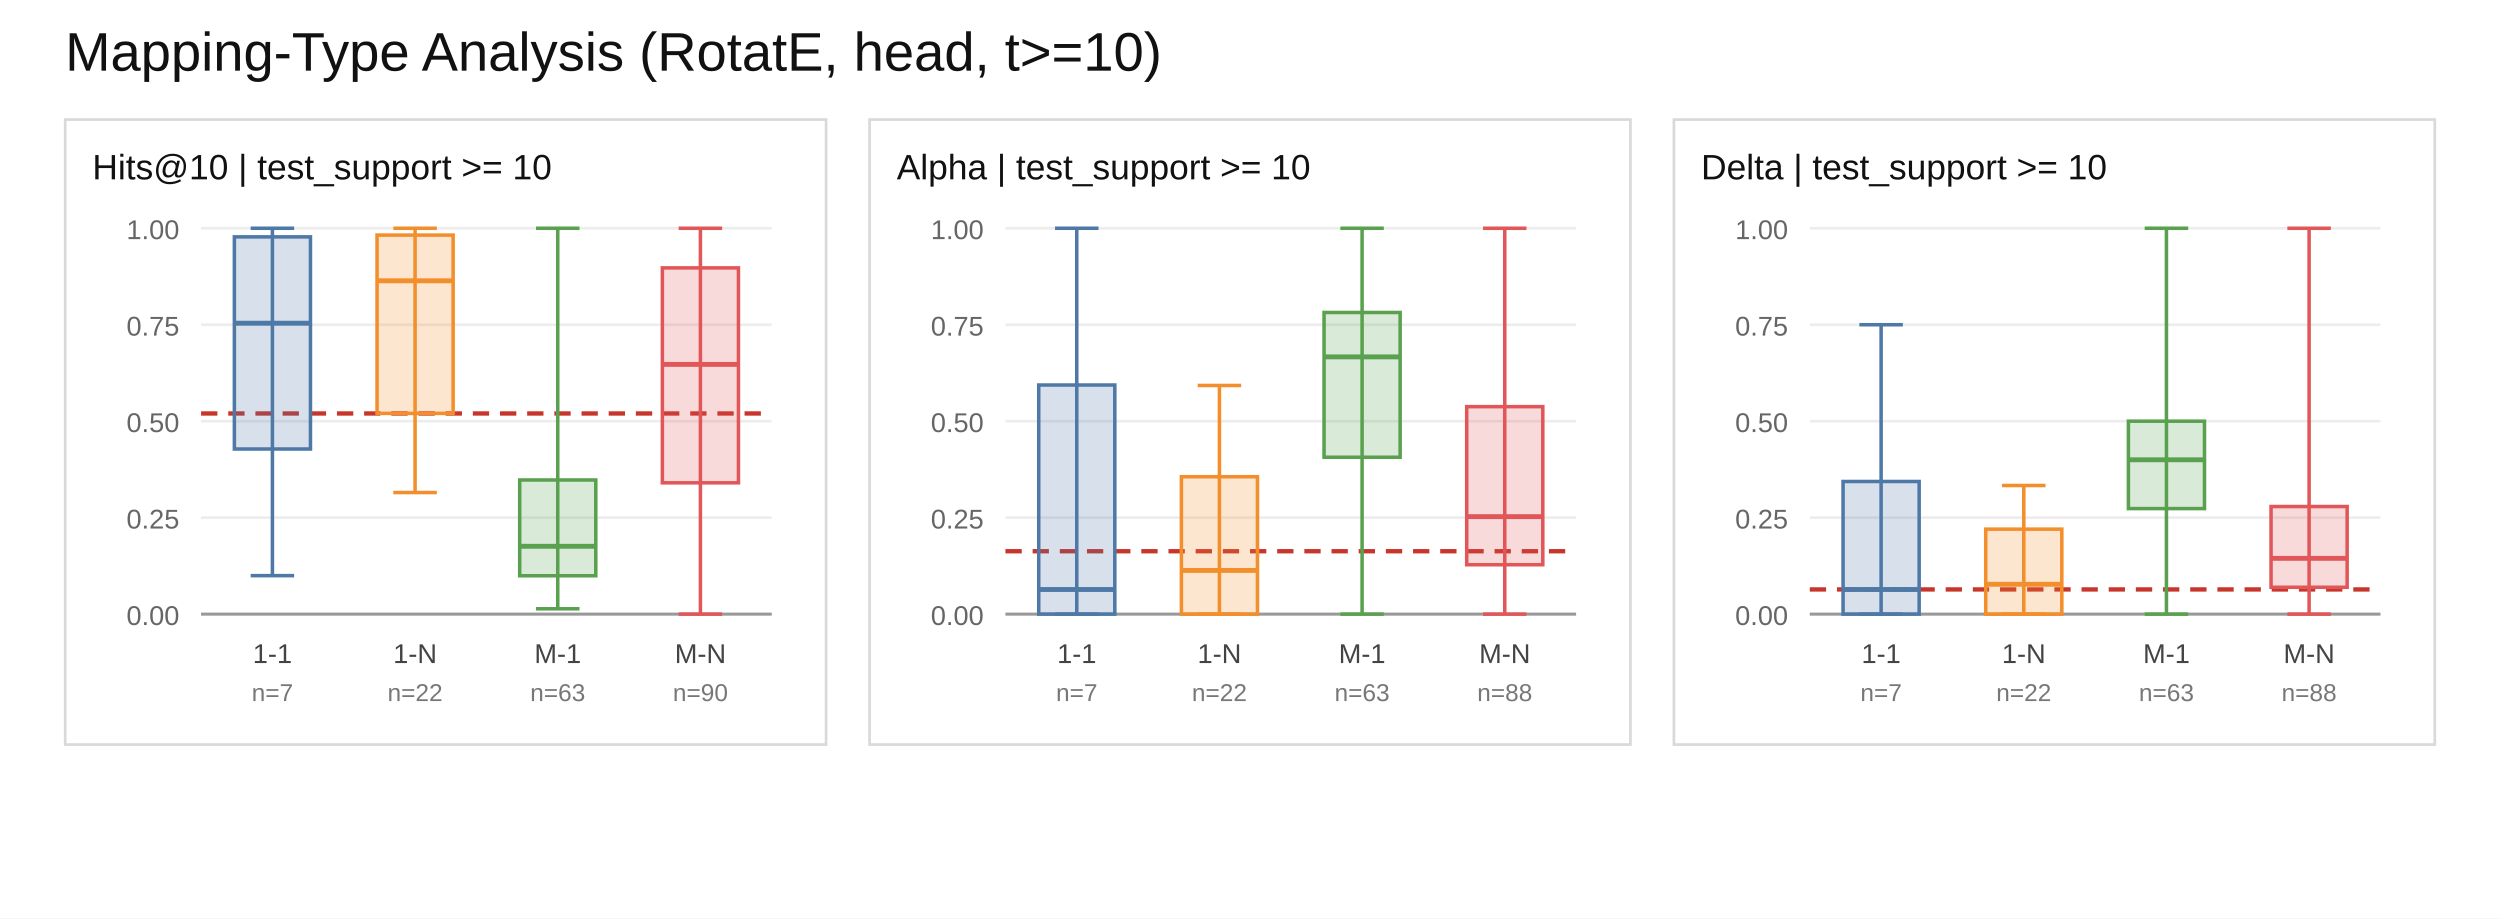
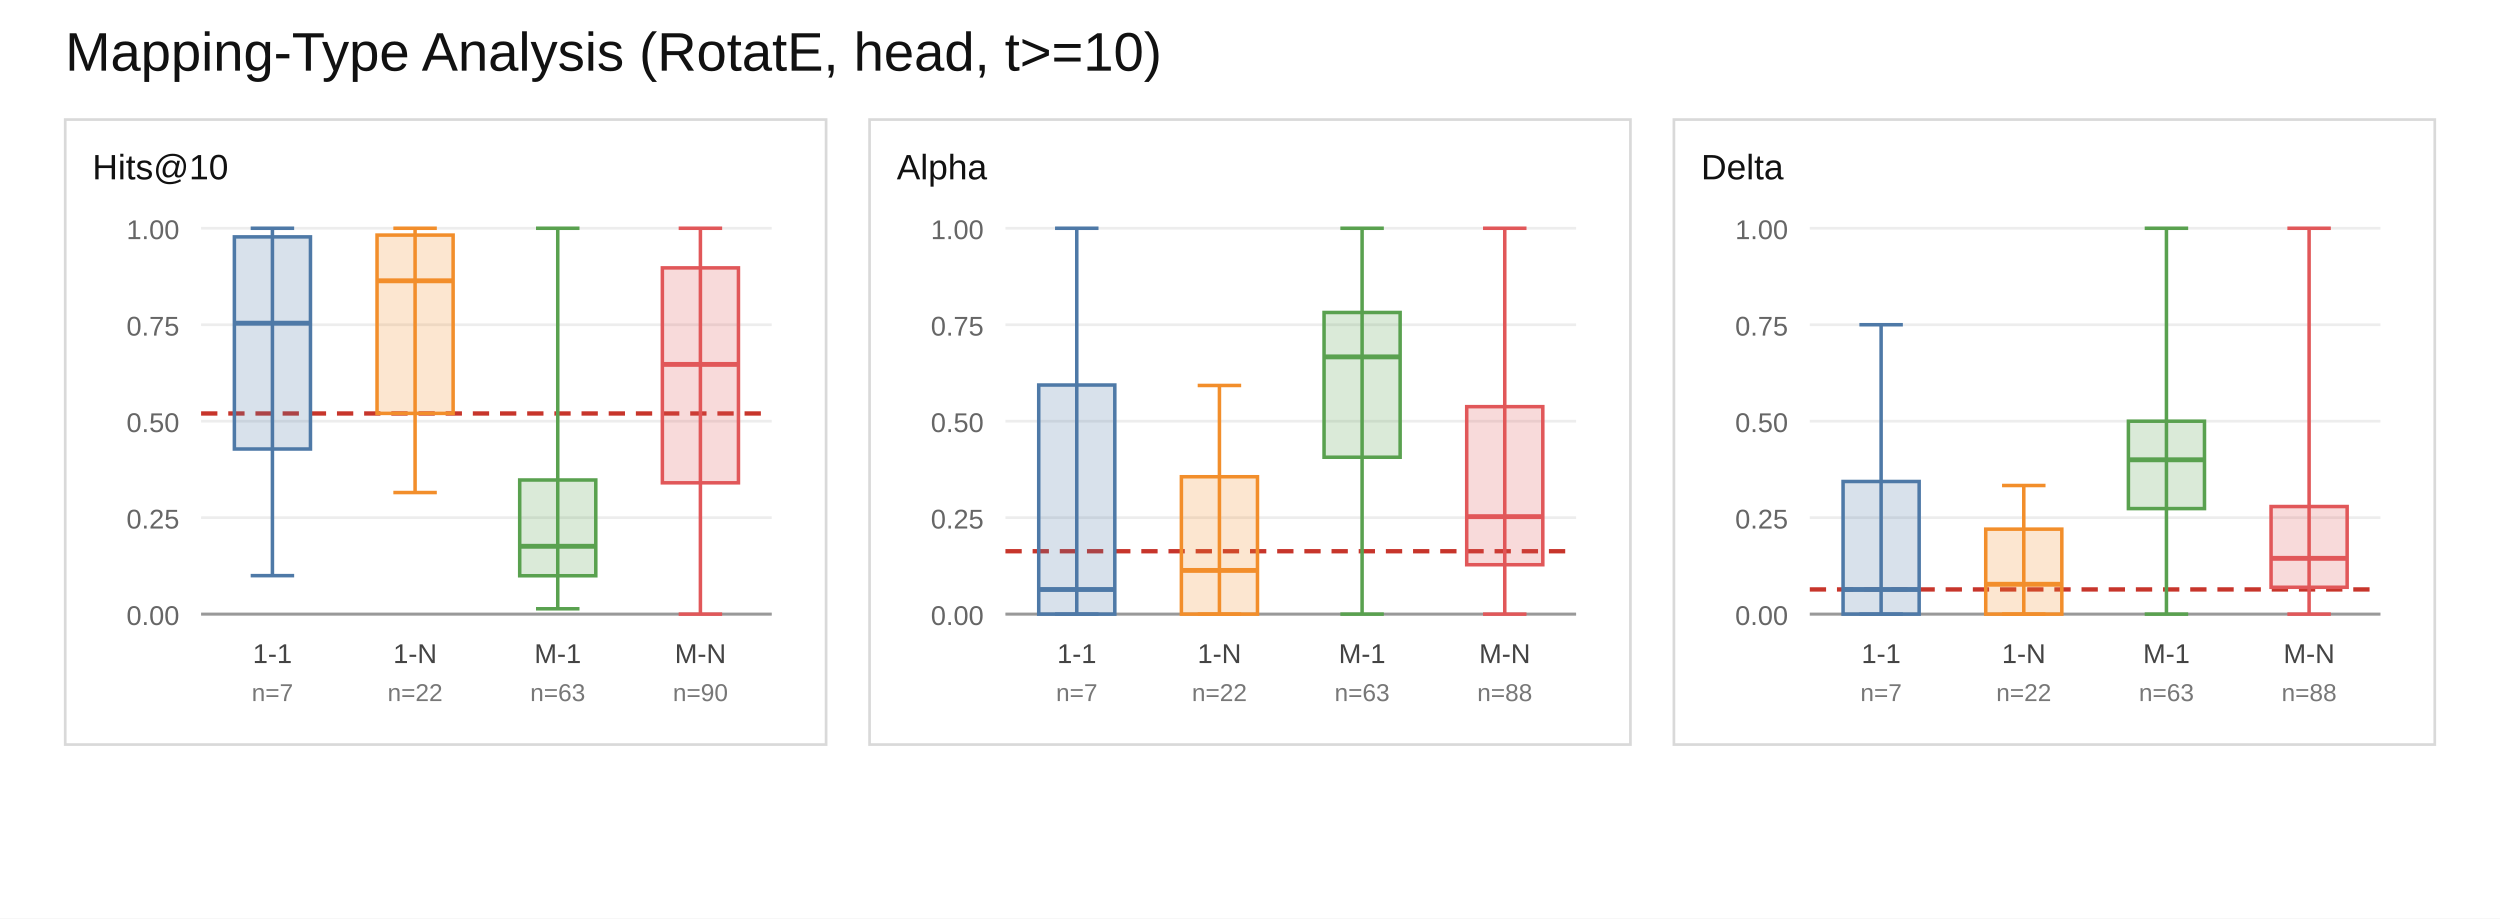
<svg xmlns="http://www.w3.org/2000/svg" width="920" height="338" viewBox="0 0 920 338">
  <rect width="100%" height="100%" fill="white" />
  <text x="24" y="26" font-size="20" font-family="Arial" fill="#111111">Mapping-Type Analysis (RotatE, head, t&gt;=10)</text>
  <rect x="24" y="44" width="280" height="230" fill="white" stroke="#d9d9d9" stroke-width="1" />
-   <text x="34" y="66" font-size="13" font-family="Arial" fill="#111111">Hits@10 | test_support &gt;= 10</text>
+   <text x="34" y="66" font-size="13" font-family="Arial" fill="#111111">Hits@10</text>
  <line x1="74" y1="226.0" x2="284" y2="226.0" stroke="#ededed" stroke-width="1" />
  <text x="66" y="230.0" text-anchor="end" font-size="10" font-family="Arial" fill="#666666">0.00</text>
  <line x1="74" y1="190.5" x2="284" y2="190.5" stroke="#ededed" stroke-width="1" />
  <text x="66" y="194.5" text-anchor="end" font-size="10" font-family="Arial" fill="#666666">0.25</text>
  <line x1="74" y1="155.0" x2="284" y2="155.0" stroke="#ededed" stroke-width="1" />
  <text x="66" y="159.0" text-anchor="end" font-size="10" font-family="Arial" fill="#666666">0.50</text>
  <line x1="74" y1="119.5" x2="284" y2="119.5" stroke="#ededed" stroke-width="1" />
  <text x="66" y="123.5" text-anchor="end" font-size="10" font-family="Arial" fill="#666666">0.75</text>
  <line x1="74" y1="84.0" x2="284" y2="84.0" stroke="#ededed" stroke-width="1" />
  <text x="66" y="88.0" text-anchor="end" font-size="10" font-family="Arial" fill="#666666">1.00</text>
  <line x1="74" y1="152.16" x2="284" y2="152.16" stroke="#c7352b" stroke-width="1.6" stroke-dasharray="6 4" />
  <line x1="74" y1="226" x2="284" y2="226" stroke="#999999" stroke-width="1.1" />
  <text x="100.25" y="244" text-anchor="middle" font-size="10" font-family="Arial" fill="#444444">1-1</text>
  <line x1="100.25" y1="211.838" x2="100.25" y2="84.0" stroke="#4e79a7" stroke-width="1.3" />
  <line x1="92.25" y1="211.838" x2="108.25" y2="211.838" stroke="#4e79a7" stroke-width="1.3" />
  <line x1="92.25" y1="84.0" x2="108.25" y2="84.0" stroke="#4e79a7" stroke-width="1.3" />
  <rect x="86.25" y="87.17" width="28" height="78.065" fill="#4e79a7" fill-opacity="0.22" stroke="#4e79a7" stroke-width="1.3" />
  <line x1="86.25" y1="118.937" x2="114.25" y2="118.937" stroke="#4e79a7" stroke-width="1.8" />
  <text x="100.25" y="258" text-anchor="middle" font-size="9" font-family="Arial" fill="#777777">n=7</text>
  <text x="152.75" y="244" text-anchor="middle" font-size="10" font-family="Arial" fill="#444444">1-N</text>
  <line x1="152.75" y1="181.254" x2="152.75" y2="84.0" stroke="#f28e2b" stroke-width="1.3" />
  <line x1="144.75" y1="181.254" x2="160.75" y2="181.254" stroke="#f28e2b" stroke-width="1.3" />
  <line x1="144.75" y1="84.0" x2="160.75" y2="84.0" stroke="#f28e2b" stroke-width="1.3" />
  <rect x="138.75" y="86.511" width="28" height="65.617" fill="#f28e2b" fill-opacity="0.22" stroke="#f28e2b" stroke-width="1.3" />
  <line x1="138.75" y1="103.333" x2="166.75" y2="103.333" stroke="#f28e2b" stroke-width="1.8" />
  <text x="152.75" y="258" text-anchor="middle" font-size="9" font-family="Arial" fill="#777777">n=22</text>
  <text x="205.25" y="244" text-anchor="middle" font-size="10" font-family="Arial" fill="#444444">M-1</text>
  <line x1="205.25" y1="224.032" x2="205.25" y2="84.0" stroke="#59a14f" stroke-width="1.3" />
  <line x1="197.25" y1="224.032" x2="213.25" y2="224.032" stroke="#59a14f" stroke-width="1.3" />
  <line x1="197.25" y1="84.0" x2="213.25" y2="84.0" stroke="#59a14f" stroke-width="1.3" />
  <rect x="191.25" y="176.638" width="28" height="35.241" fill="#59a14f" fill-opacity="0.22" stroke="#59a14f" stroke-width="1.3" />
  <line x1="191.25" y1="201.033" x2="219.25" y2="201.033" stroke="#59a14f" stroke-width="1.8" />
  <text x="205.25" y="258" text-anchor="middle" font-size="9" font-family="Arial" fill="#777777">n=63</text>
  <text x="257.75" y="244" text-anchor="middle" font-size="10" font-family="Arial" fill="#444444">M-N</text>
  <line x1="257.75" y1="226.0" x2="257.75" y2="84.0" stroke="#e15759" stroke-width="1.3" />
  <line x1="249.75" y1="226.0" x2="265.75" y2="226.0" stroke="#e15759" stroke-width="1.3" />
  <line x1="249.75" y1="84.0" x2="265.75" y2="84.0" stroke="#e15759" stroke-width="1.3" />
  <rect x="243.75" y="98.578" width="28" height="79.096" fill="#e15759" fill-opacity="0.22" stroke="#e15759" stroke-width="1.3" />
  <line x1="243.75" y1="134.099" x2="271.75" y2="134.099" stroke="#e15759" stroke-width="1.8" />
  <text x="257.75" y="258" text-anchor="middle" font-size="9" font-family="Arial" fill="#777777">n=90</text>
  <rect x="320" y="44" width="280" height="230" fill="white" stroke="#d9d9d9" stroke-width="1" />
-   <text x="330" y="66" font-size="13" font-family="Arial" fill="#111111">Alpha | test_support &gt;= 10</text>
+   <text x="330" y="66" font-size="13" font-family="Arial" fill="#111111">Alpha</text>
  <line x1="370" y1="226.0" x2="580" y2="226.0" stroke="#ededed" stroke-width="1" />
  <text x="362" y="230.0" text-anchor="end" font-size="10" font-family="Arial" fill="#666666">0.00</text>
  <line x1="370" y1="190.5" x2="580" y2="190.5" stroke="#ededed" stroke-width="1" />
  <text x="362" y="194.5" text-anchor="end" font-size="10" font-family="Arial" fill="#666666">0.25</text>
  <line x1="370" y1="155.0" x2="580" y2="155.0" stroke="#ededed" stroke-width="1" />
  <text x="362" y="159.0" text-anchor="end" font-size="10" font-family="Arial" fill="#666666">0.50</text>
  <line x1="370" y1="119.5" x2="580" y2="119.5" stroke="#ededed" stroke-width="1" />
  <text x="362" y="123.5" text-anchor="end" font-size="10" font-family="Arial" fill="#666666">0.75</text>
  <line x1="370" y1="84.0" x2="580" y2="84.0" stroke="#ededed" stroke-width="1" />
  <text x="362" y="88.0" text-anchor="end" font-size="10" font-family="Arial" fill="#666666">1.00</text>
  <line x1="370" y1="202.854" x2="580" y2="202.854" stroke="#c7352b" stroke-width="1.6" stroke-dasharray="6 4" />
  <line x1="370" y1="226" x2="580" y2="226" stroke="#999999" stroke-width="1.1" />
  <text x="396.25" y="244" text-anchor="middle" font-size="10" font-family="Arial" fill="#444444">1-1</text>
  <line x1="396.25" y1="226.0" x2="396.25" y2="84.0" stroke="#4e79a7" stroke-width="1.3" />
  <line x1="388.25" y1="226.0" x2="404.25" y2="226.0" stroke="#4e79a7" stroke-width="1.3" />
  <line x1="388.25" y1="84.0" x2="404.25" y2="84.0" stroke="#4e79a7" stroke-width="1.3" />
  <rect x="382.25" y="141.688" width="28" height="84.312" fill="#4e79a7" fill-opacity="0.22" stroke="#4e79a7" stroke-width="1.3" />
  <line x1="382.25" y1="216.936" x2="410.25" y2="216.936" stroke="#4e79a7" stroke-width="1.8" />
  <text x="396.25" y="258" text-anchor="middle" font-size="9" font-family="Arial" fill="#777777">n=7</text>
  <text x="448.75" y="244" text-anchor="middle" font-size="10" font-family="Arial" fill="#444444">1-N</text>
  <line x1="448.75" y1="226.0" x2="448.75" y2="141.852" stroke="#f28e2b" stroke-width="1.3" />
  <line x1="440.75" y1="226.0" x2="456.75" y2="226.0" stroke="#f28e2b" stroke-width="1.3" />
  <line x1="440.75" y1="141.852" x2="456.75" y2="141.852" stroke="#f28e2b" stroke-width="1.3" />
  <rect x="434.75" y="175.439" width="28" height="50.561" fill="#f28e2b" fill-opacity="0.22" stroke="#f28e2b" stroke-width="1.3" />
  <line x1="434.75" y1="209.916" x2="462.75" y2="209.916" stroke="#f28e2b" stroke-width="1.8" />
  <text x="448.75" y="258" text-anchor="middle" font-size="9" font-family="Arial" fill="#777777">n=22</text>
  <text x="501.25" y="244" text-anchor="middle" font-size="10" font-family="Arial" fill="#444444">M-1</text>
  <line x1="501.25" y1="226.0" x2="501.25" y2="84.0" stroke="#59a14f" stroke-width="1.3" />
  <line x1="493.25" y1="226.0" x2="509.25" y2="226.0" stroke="#59a14f" stroke-width="1.3" />
  <line x1="493.25" y1="84.0" x2="509.25" y2="84.0" stroke="#59a14f" stroke-width="1.3" />
  <rect x="487.25" y="114.992" width="28" height="53.272" fill="#59a14f" fill-opacity="0.22" stroke="#59a14f" stroke-width="1.3" />
  <line x1="487.25" y1="131.333" x2="515.25" y2="131.333" stroke="#59a14f" stroke-width="1.8" />
  <text x="501.25" y="258" text-anchor="middle" font-size="9" font-family="Arial" fill="#777777">n=63</text>
  <text x="553.75" y="244" text-anchor="middle" font-size="10" font-family="Arial" fill="#444444">M-N</text>
  <line x1="553.75" y1="226.0" x2="553.75" y2="84.0" stroke="#e15759" stroke-width="1.3" />
  <line x1="545.75" y1="226.0" x2="561.75" y2="226.0" stroke="#e15759" stroke-width="1.3" />
  <line x1="545.75" y1="84.0" x2="561.75" y2="84.0" stroke="#e15759" stroke-width="1.3" />
  <rect x="539.75" y="149.65" width="28" height="58.172" fill="#e15759" fill-opacity="0.22" stroke="#e15759" stroke-width="1.3" />
  <line x1="539.75" y1="190.122" x2="567.75" y2="190.122" stroke="#e15759" stroke-width="1.8" />
  <text x="553.75" y="258" text-anchor="middle" font-size="9" font-family="Arial" fill="#777777">n=88</text>
  <rect x="616" y="44" width="280" height="230" fill="white" stroke="#d9d9d9" stroke-width="1" />
-   <text x="626" y="66" font-size="13" font-family="Arial" fill="#111111">Delta | test_support &gt;= 10</text>
+   <text x="626" y="66" font-size="13" font-family="Arial" fill="#111111">Delta</text>
  <line x1="666" y1="226.0" x2="876" y2="226.0" stroke="#ededed" stroke-width="1" />
  <text x="658" y="230.0" text-anchor="end" font-size="10" font-family="Arial" fill="#666666">0.00</text>
  <line x1="666" y1="190.5" x2="876" y2="190.5" stroke="#ededed" stroke-width="1" />
  <text x="658" y="194.5" text-anchor="end" font-size="10" font-family="Arial" fill="#666666">0.25</text>
  <line x1="666" y1="155.0" x2="876" y2="155.0" stroke="#ededed" stroke-width="1" />
  <text x="658" y="159.0" text-anchor="end" font-size="10" font-family="Arial" fill="#666666">0.50</text>
  <line x1="666" y1="119.5" x2="876" y2="119.5" stroke="#ededed" stroke-width="1" />
  <text x="658" y="123.5" text-anchor="end" font-size="10" font-family="Arial" fill="#666666">0.75</text>
  <line x1="666" y1="84.0" x2="876" y2="84.0" stroke="#ededed" stroke-width="1" />
  <text x="658" y="88.0" text-anchor="end" font-size="10" font-family="Arial" fill="#666666">1.00</text>
  <line x1="666" y1="216.912" x2="876" y2="216.912" stroke="#c7352b" stroke-width="1.6" stroke-dasharray="6 4" />
  <line x1="666" y1="226" x2="876" y2="226" stroke="#999999" stroke-width="1.1" />
  <text x="692.25" y="244" text-anchor="middle" font-size="10" font-family="Arial" fill="#444444">1-1</text>
  <line x1="692.25" y1="226.0" x2="692.25" y2="119.5" stroke="#4e79a7" stroke-width="1.3" />
  <line x1="684.25" y1="226.0" x2="700.25" y2="226.0" stroke="#4e79a7" stroke-width="1.3" />
  <line x1="684.25" y1="119.5" x2="700.25" y2="119.5" stroke="#4e79a7" stroke-width="1.3" />
  <rect x="678.25" y="177.188" width="28" height="48.812" fill="#4e79a7" fill-opacity="0.22" stroke="#4e79a7" stroke-width="1.3" />
  <line x1="678.25" y1="216.936" x2="706.25" y2="216.936" stroke="#4e79a7" stroke-width="1.8" />
  <text x="692.25" y="258" text-anchor="middle" font-size="9" font-family="Arial" fill="#777777">n=7</text>
  <text x="744.75" y="244" text-anchor="middle" font-size="10" font-family="Arial" fill="#444444">1-N</text>
  <line x1="744.75" y1="226.0" x2="744.75" y2="178.667" stroke="#f28e2b" stroke-width="1.3" />
  <line x1="736.75" y1="226.0" x2="752.75" y2="226.0" stroke="#f28e2b" stroke-width="1.3" />
  <line x1="736.75" y1="178.667" x2="752.75" y2="178.667" stroke="#f28e2b" stroke-width="1.3" />
  <rect x="730.75" y="194.726" width="28" height="31.274" fill="#f28e2b" fill-opacity="0.22" stroke="#f28e2b" stroke-width="1.3" />
  <line x1="730.75" y1="215.01" x2="758.75" y2="215.01" stroke="#f28e2b" stroke-width="1.8" />
  <text x="744.75" y="258" text-anchor="middle" font-size="9" font-family="Arial" fill="#777777">n=22</text>
  <text x="797.25" y="244" text-anchor="middle" font-size="10" font-family="Arial" fill="#444444">M-1</text>
  <line x1="797.25" y1="226.0" x2="797.25" y2="84.0" stroke="#59a14f" stroke-width="1.3" />
  <line x1="789.25" y1="226.0" x2="805.25" y2="226.0" stroke="#59a14f" stroke-width="1.3" />
  <line x1="789.25" y1="84.0" x2="805.25" y2="84.0" stroke="#59a14f" stroke-width="1.3" />
  <rect x="783.25" y="155.0" width="28" height="32.162" fill="#59a14f" fill-opacity="0.22" stroke="#59a14f" stroke-width="1.3" />
  <line x1="783.25" y1="169.2" x2="811.25" y2="169.2" stroke="#59a14f" stroke-width="1.8" />
  <text x="797.25" y="258" text-anchor="middle" font-size="9" font-family="Arial" fill="#777777">n=63</text>
  <text x="849.75" y="244" text-anchor="middle" font-size="10" font-family="Arial" fill="#444444">M-N</text>
  <line x1="849.75" y1="226.0" x2="849.75" y2="84.0" stroke="#e15759" stroke-width="1.3" />
  <line x1="841.75" y1="226.0" x2="857.75" y2="226.0" stroke="#e15759" stroke-width="1.3" />
  <line x1="841.75" y1="84.0" x2="857.75" y2="84.0" stroke="#e15759" stroke-width="1.3" />
  <rect x="835.75" y="186.404" width="28" height="29.713" fill="#e15759" fill-opacity="0.22" stroke="#e15759" stroke-width="1.3" />
  <line x1="835.75" y1="205.467" x2="863.75" y2="205.467" stroke="#e15759" stroke-width="1.8" />
  <text x="849.75" y="258" text-anchor="middle" font-size="9" font-family="Arial" fill="#777777">n=88</text>
</svg>
